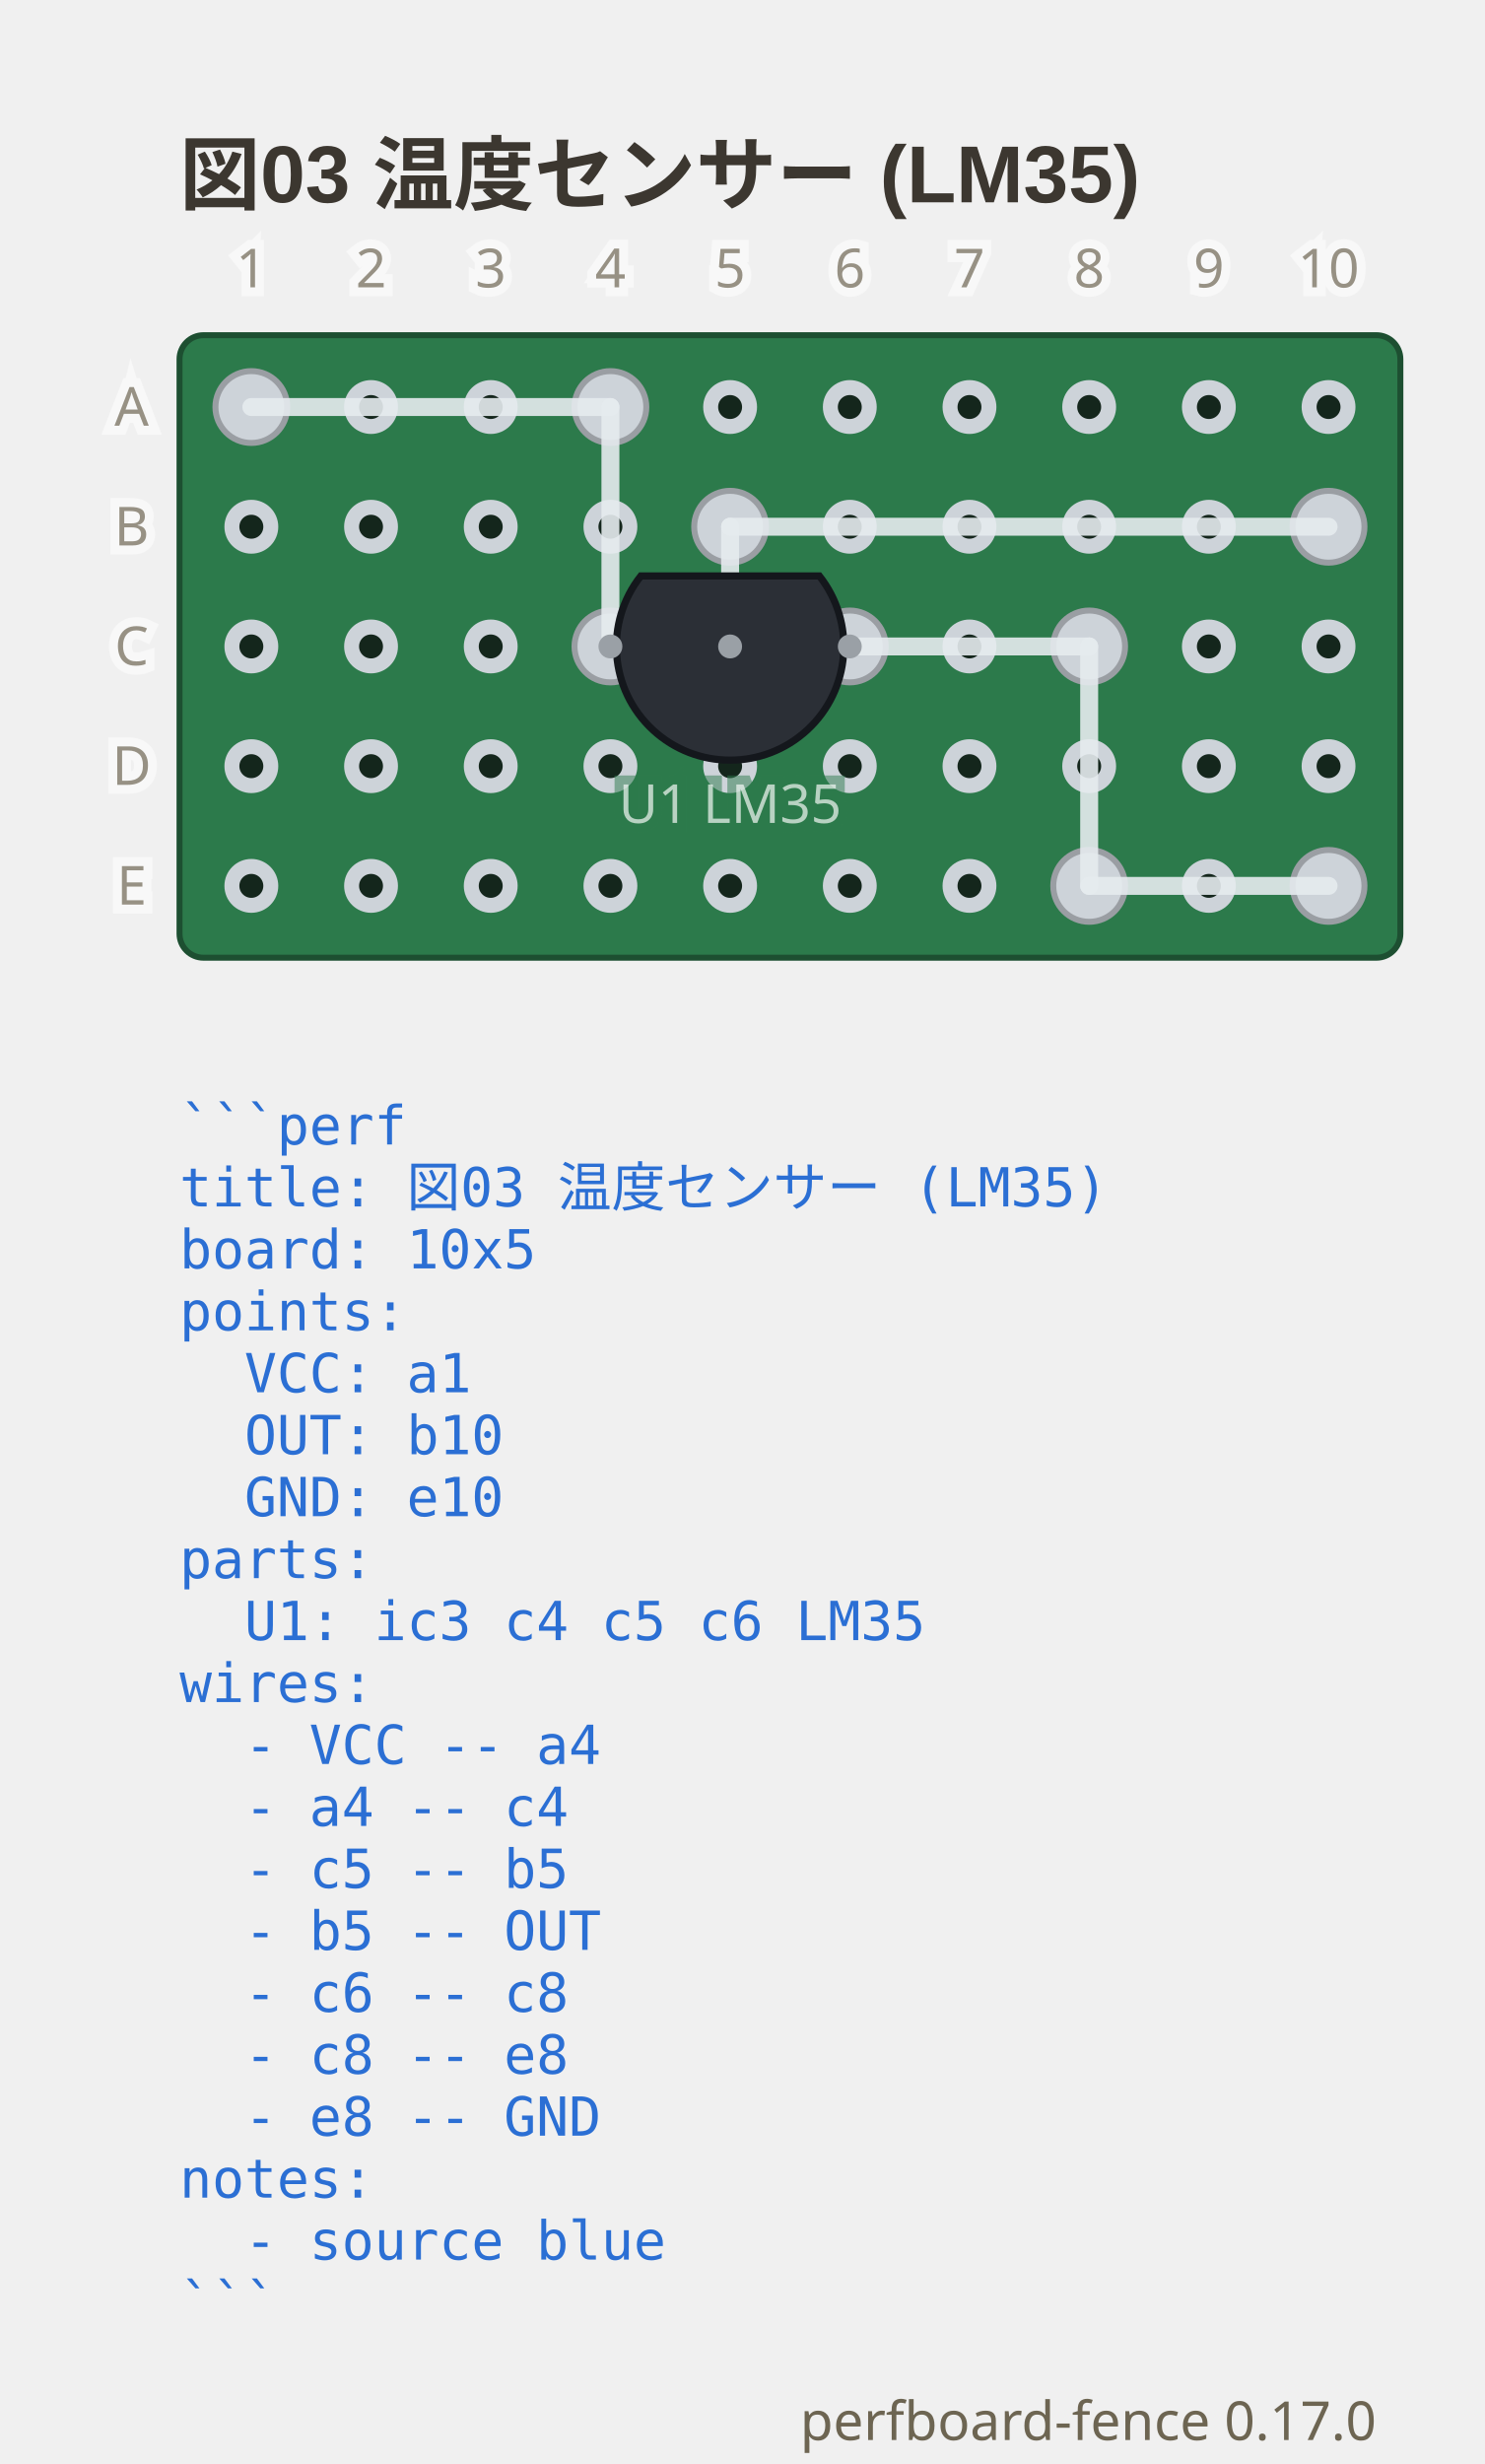
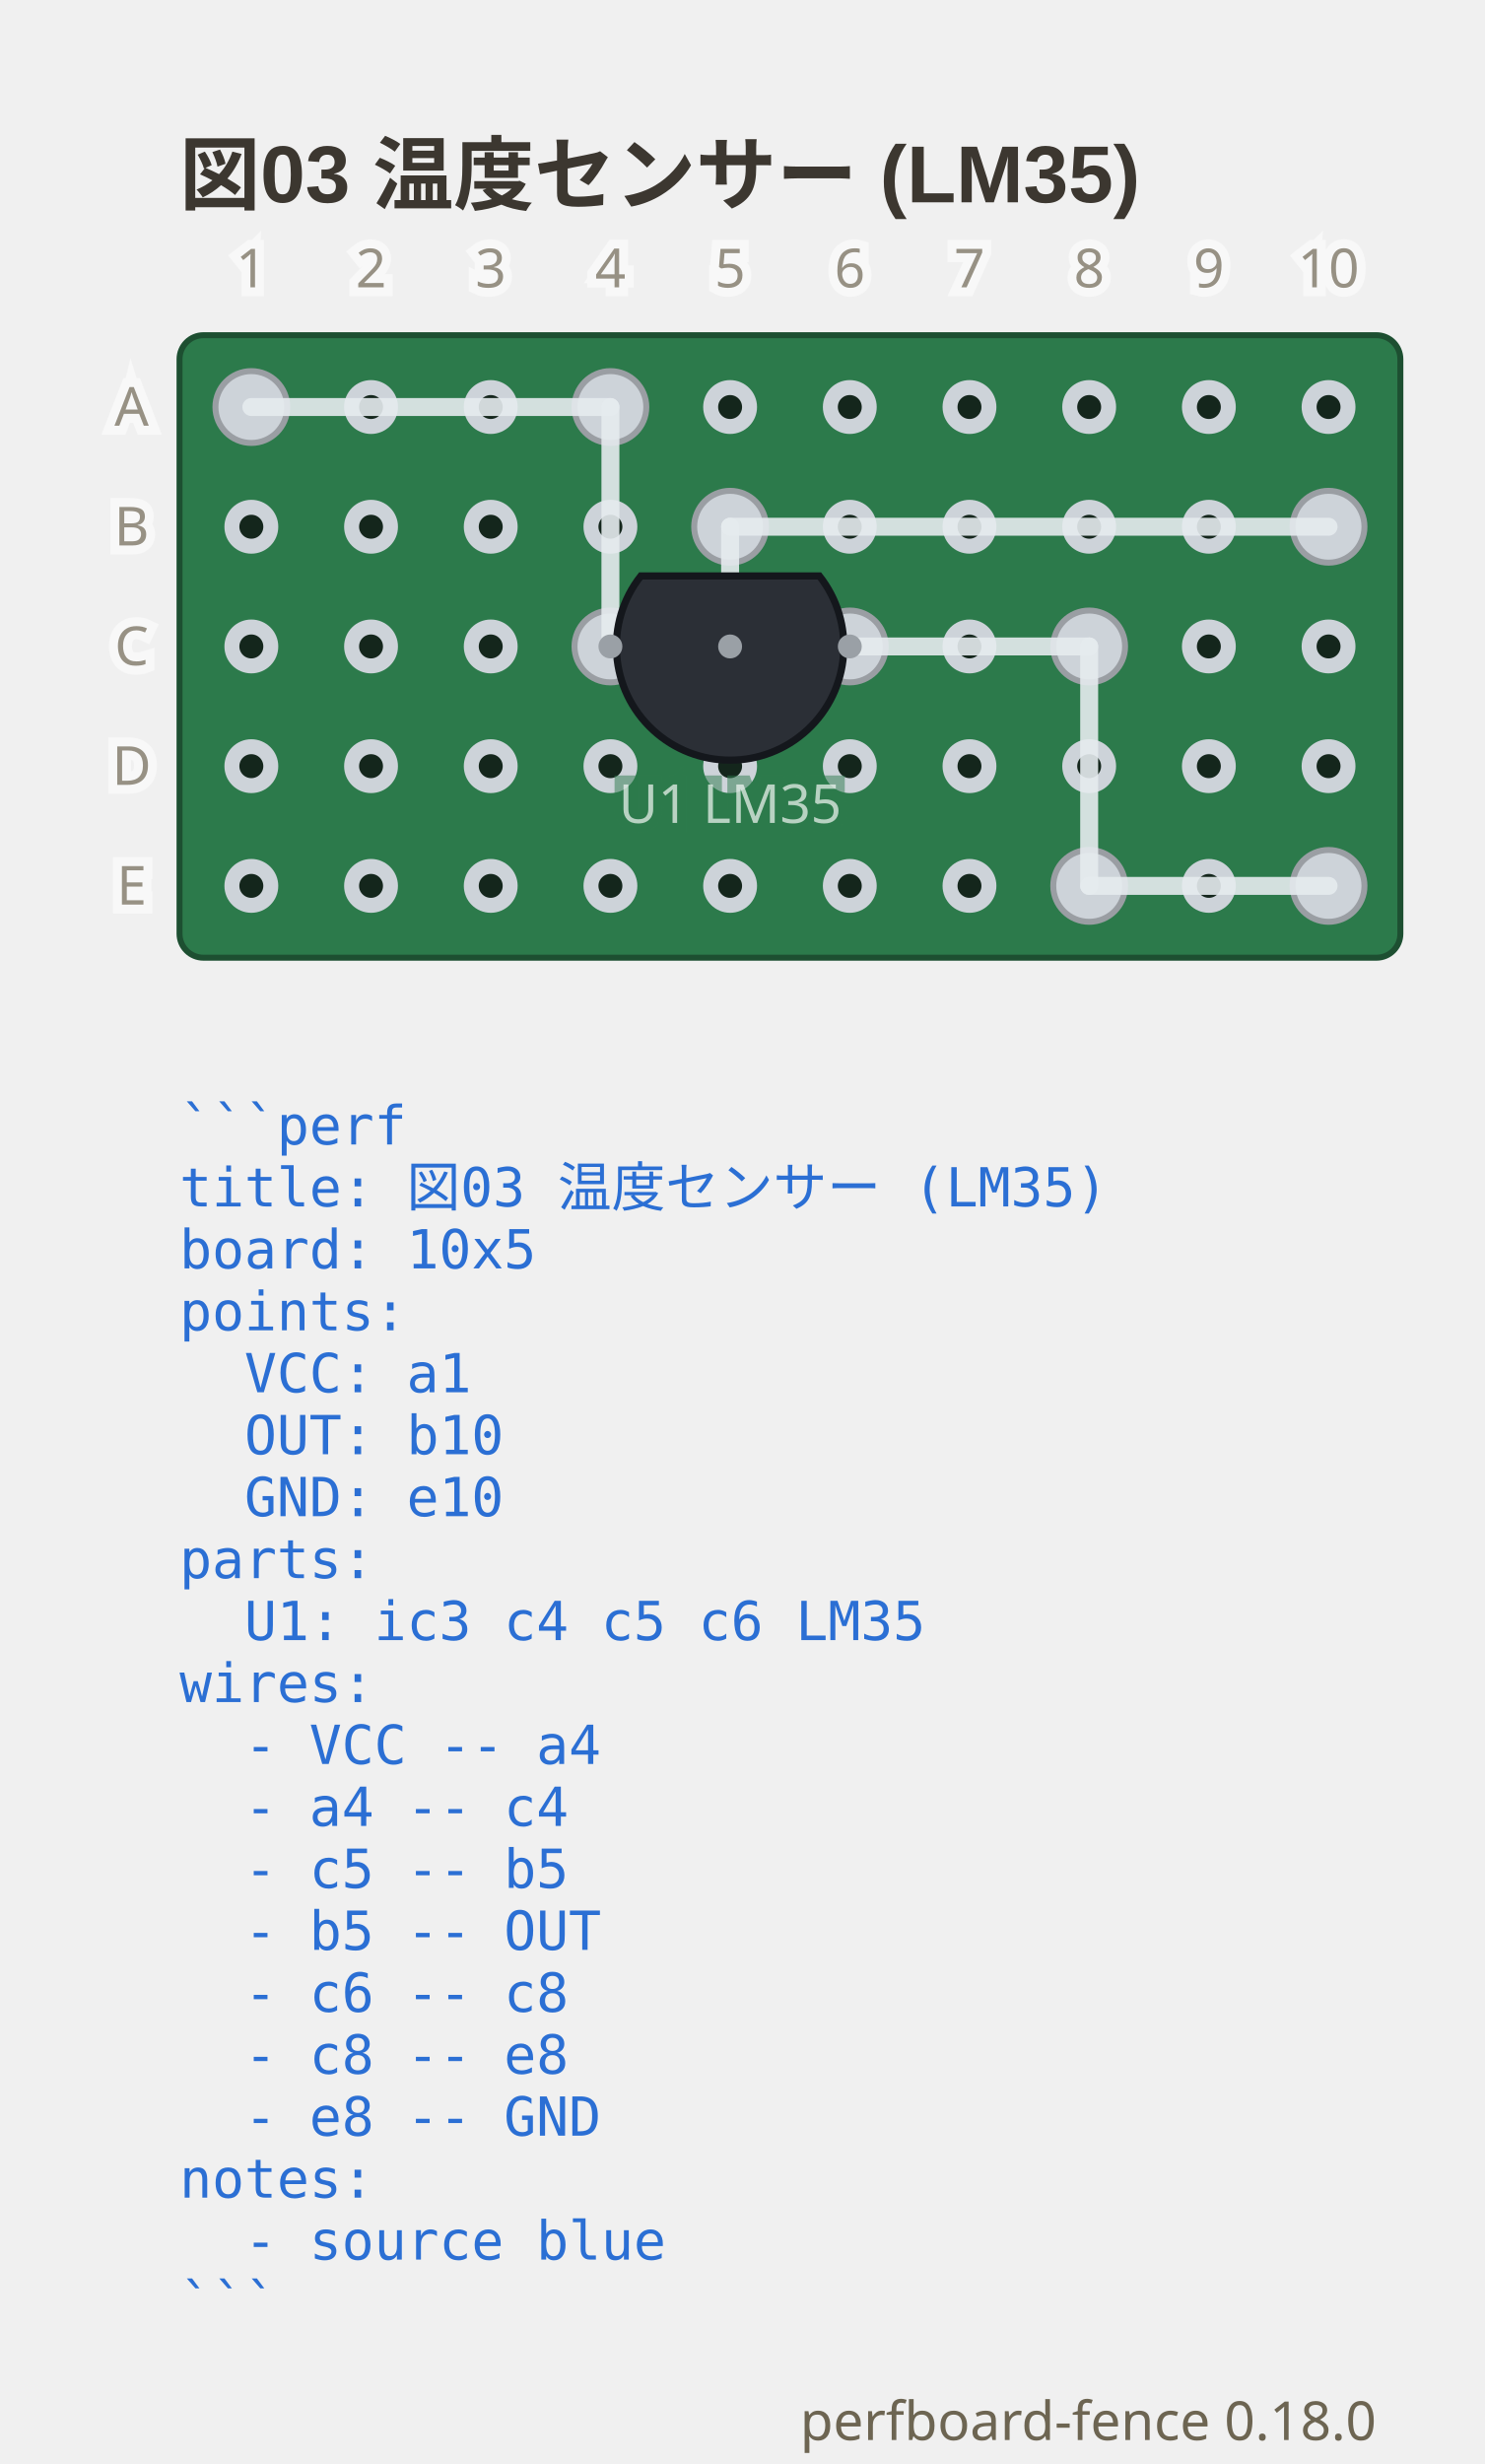
- <svg xmlns="http://www.w3.org/2000/svg" viewBox="0 0 248 411.65" width="248" height="411.65" data-perfboard-fence="0.17.0" role="img">
+ <svg xmlns="http://www.w3.org/2000/svg" viewBox="0 0 248 411.65" width="248" height="411.65" data-perfboard-fence="0.18.0" role="img">
  <text x="30" y="34" text-anchor="start" font-family="'Segoe UI', 'Helvetica Neue', Arial, 'Noto Sans', 'Hiragino Sans', 'Yu Gothic UI', 'Noto Sans CJK JP', sans-serif" fill="#3c3730" font-size="13.5" font-weight="600">図03 温度センサー (LM35)</text>
  <rect x="30" y="56" width="204" height="104" rx="4" fill="#2c7a4b" stroke="#1d4f31" stroke-width="1" />
  <circle cx="42" cy="68" r="3.25" fill="#14261c" stroke="#cdd3d9" stroke-width="2.5" />
  <circle cx="62" cy="68" r="3.25" fill="#14261c" stroke="#cdd3d9" stroke-width="2.5" />
  <circle cx="82" cy="68" r="3.25" fill="#14261c" stroke="#cdd3d9" stroke-width="2.5" />
  <circle cx="102" cy="68" r="3.25" fill="#14261c" stroke="#cdd3d9" stroke-width="2.5" />
  <circle cx="122" cy="68" r="3.25" fill="#14261c" stroke="#cdd3d9" stroke-width="2.5" />
  <circle cx="142" cy="68" r="3.25" fill="#14261c" stroke="#cdd3d9" stroke-width="2.5" />
  <circle cx="162" cy="68" r="3.25" fill="#14261c" stroke="#cdd3d9" stroke-width="2.5" />
  <circle cx="182" cy="68" r="3.25" fill="#14261c" stroke="#cdd3d9" stroke-width="2.5" />
  <circle cx="202" cy="68" r="3.25" fill="#14261c" stroke="#cdd3d9" stroke-width="2.5" />
  <circle cx="222" cy="68" r="3.25" fill="#14261c" stroke="#cdd3d9" stroke-width="2.5" />
  <circle cx="42" cy="88" r="3.25" fill="#14261c" stroke="#cdd3d9" stroke-width="2.5" />
  <circle cx="62" cy="88" r="3.25" fill="#14261c" stroke="#cdd3d9" stroke-width="2.5" />
  <circle cx="82" cy="88" r="3.25" fill="#14261c" stroke="#cdd3d9" stroke-width="2.5" />
  <circle cx="102" cy="88" r="3.25" fill="#14261c" stroke="#cdd3d9" stroke-width="2.5" />
  <circle cx="122" cy="88" r="3.25" fill="#14261c" stroke="#cdd3d9" stroke-width="2.5" />
  <circle cx="142" cy="88" r="3.25" fill="#14261c" stroke="#cdd3d9" stroke-width="2.5" />
  <circle cx="162" cy="88" r="3.25" fill="#14261c" stroke="#cdd3d9" stroke-width="2.5" />
  <circle cx="182" cy="88" r="3.25" fill="#14261c" stroke="#cdd3d9" stroke-width="2.5" />
  <circle cx="202" cy="88" r="3.25" fill="#14261c" stroke="#cdd3d9" stroke-width="2.5" />
  <circle cx="222" cy="88" r="3.25" fill="#14261c" stroke="#cdd3d9" stroke-width="2.5" />
  <circle cx="42" cy="108" r="3.25" fill="#14261c" stroke="#cdd3d9" stroke-width="2.5" />
  <circle cx="62" cy="108" r="3.25" fill="#14261c" stroke="#cdd3d9" stroke-width="2.5" />
  <circle cx="82" cy="108" r="3.25" fill="#14261c" stroke="#cdd3d9" stroke-width="2.5" />
  <circle cx="102" cy="108" r="3.25" fill="#14261c" stroke="#cdd3d9" stroke-width="2.5" />
  <circle cx="122" cy="108" r="3.25" fill="#14261c" stroke="#cdd3d9" stroke-width="2.5" />
  <circle cx="142" cy="108" r="3.25" fill="#14261c" stroke="#cdd3d9" stroke-width="2.5" />
  <circle cx="162" cy="108" r="3.25" fill="#14261c" stroke="#cdd3d9" stroke-width="2.5" />
  <circle cx="182" cy="108" r="3.25" fill="#14261c" stroke="#cdd3d9" stroke-width="2.5" />
  <circle cx="202" cy="108" r="3.25" fill="#14261c" stroke="#cdd3d9" stroke-width="2.5" />
  <circle cx="222" cy="108" r="3.25" fill="#14261c" stroke="#cdd3d9" stroke-width="2.5" />
  <circle cx="42" cy="128" r="3.25" fill="#14261c" stroke="#cdd3d9" stroke-width="2.5" />
  <circle cx="62" cy="128" r="3.25" fill="#14261c" stroke="#cdd3d9" stroke-width="2.5" />
  <circle cx="82" cy="128" r="3.25" fill="#14261c" stroke="#cdd3d9" stroke-width="2.5" />
  <circle cx="102" cy="128" r="3.25" fill="#14261c" stroke="#cdd3d9" stroke-width="2.5" />
  <circle cx="122" cy="128" r="3.25" fill="#14261c" stroke="#cdd3d9" stroke-width="2.5" />
  <circle cx="142" cy="128" r="3.25" fill="#14261c" stroke="#cdd3d9" stroke-width="2.5" />
  <circle cx="162" cy="128" r="3.25" fill="#14261c" stroke="#cdd3d9" stroke-width="2.5" />
  <circle cx="182" cy="128" r="3.25" fill="#14261c" stroke="#cdd3d9" stroke-width="2.5" />
  <circle cx="202" cy="128" r="3.25" fill="#14261c" stroke="#cdd3d9" stroke-width="2.5" />
  <circle cx="222" cy="128" r="3.25" fill="#14261c" stroke="#cdd3d9" stroke-width="2.5" />
  <circle cx="42" cy="148" r="3.25" fill="#14261c" stroke="#cdd3d9" stroke-width="2.5" />
  <circle cx="62" cy="148" r="3.25" fill="#14261c" stroke="#cdd3d9" stroke-width="2.5" />
  <circle cx="82" cy="148" r="3.25" fill="#14261c" stroke="#cdd3d9" stroke-width="2.5" />
  <circle cx="102" cy="148" r="3.25" fill="#14261c" stroke="#cdd3d9" stroke-width="2.5" />
  <circle cx="122" cy="148" r="3.25" fill="#14261c" stroke="#cdd3d9" stroke-width="2.5" />
  <circle cx="142" cy="148" r="3.25" fill="#14261c" stroke="#cdd3d9" stroke-width="2.5" />
  <circle cx="162" cy="148" r="3.25" fill="#14261c" stroke="#cdd3d9" stroke-width="2.5" />
  <circle cx="182" cy="148" r="3.25" fill="#14261c" stroke="#cdd3d9" stroke-width="2.5" />
  <circle cx="202" cy="148" r="3.25" fill="#14261c" stroke="#cdd3d9" stroke-width="2.5" />
  <circle cx="222" cy="148" r="3.25" fill="#14261c" stroke="#cdd3d9" stroke-width="2.5" />
  <circle cx="102" cy="108" r="6" fill="#cdd3d9" stroke="#9a9ea3" stroke-width="1" />
  <circle cx="122" cy="108" r="6" fill="#cdd3d9" stroke="#9a9ea3" stroke-width="1" />
  <circle cx="142" cy="108" r="6" fill="#cdd3d9" stroke="#9a9ea3" stroke-width="1" />
  <circle cx="42" cy="68" r="6" fill="#cdd3d9" stroke="#9a9ea3" stroke-width="1" />
  <circle cx="102" cy="68" r="6" fill="#cdd3d9" stroke="#9a9ea3" stroke-width="1" />
  <circle cx="122" cy="88" r="6" fill="#cdd3d9" stroke="#9a9ea3" stroke-width="1" />
  <circle cx="222" cy="88" r="6" fill="#cdd3d9" stroke="#9a9ea3" stroke-width="1" />
  <circle cx="182" cy="108" r="6" fill="#cdd3d9" stroke="#9a9ea3" stroke-width="1" />
  <circle cx="182" cy="148" r="6" fill="#cdd3d9" stroke="#9a9ea3" stroke-width="1" />
  <circle cx="222" cy="148" r="6" fill="#cdd3d9" stroke="#9a9ea3" stroke-width="1" />
  <line x1="42" y1="68" x2="102" y2="68" stroke="#e6ebef" stroke-width="3" stroke-linecap="round" stroke-opacity="0.9" />
  <line x1="102" y1="68" x2="102" y2="108" stroke="#e6ebef" stroke-width="3" stroke-linecap="round" stroke-opacity="0.9" />
  <line x1="122" y1="108" x2="122" y2="88" stroke="#e6ebef" stroke-width="3" stroke-linecap="round" stroke-opacity="0.9" />
  <line x1="122" y1="88" x2="222" y2="88" stroke="#e6ebef" stroke-width="3" stroke-linecap="round" stroke-opacity="0.9" />
  <line x1="142" y1="108" x2="182" y2="108" stroke="#e6ebef" stroke-width="3" stroke-linecap="round" stroke-opacity="0.9" />
  <line x1="182" y1="108" x2="182" y2="148" stroke="#e6ebef" stroke-width="3" stroke-linecap="round" stroke-opacity="0.9" />
  <line x1="182" y1="148" x2="222" y2="148" stroke="#e6ebef" stroke-width="3" stroke-linecap="round" stroke-opacity="0.9" />
  <path d="M 107.09 96.22 A 19 19 0 1 0 136.91 96.22 Z" fill="#2b2f36" stroke="#14171c" stroke-width="1.2" />
  <circle cx="102" cy="108" r="2" fill="#9aa0a6" />
  <circle cx="122" cy="108" r="2" fill="#9aa0a6" />
  <circle cx="142" cy="108" r="2" fill="#9aa0a6" />
  <text x="122" y="137.48" text-anchor="middle" font-family="ui-sans-serif, system-ui, sans-serif" stroke="#2c7a4b" stroke-width="3" fill="#2c7a4b" font-size="9" opacity="0.5" aria-hidden="true">U1 LM35</text>
  <text x="122" y="137.48" text-anchor="middle" font-family="ui-sans-serif, system-ui, sans-serif" fill="#f4f8f5" font-size="9" opacity="0.7">U1 LM35</text>
  <text x="22" y="68" text-anchor="middle" font-family="ui-sans-serif, system-ui, sans-serif" stroke="#ffffff" stroke-width="3" fill="#ffffff" font-size="9" dominant-baseline="middle" opacity="0.5" aria-hidden="true">A</text>
  <text x="22" y="68" text-anchor="middle" font-family="ui-sans-serif, system-ui, sans-serif" fill="#6d6552" font-size="9" dominant-baseline="middle" opacity="0.7">A</text>
  <text x="22" y="88" text-anchor="middle" font-family="ui-sans-serif, system-ui, sans-serif" stroke="#ffffff" stroke-width="3" fill="#ffffff" font-size="9" dominant-baseline="middle" opacity="0.5" aria-hidden="true">B</text>
  <text x="22" y="88" text-anchor="middle" font-family="ui-sans-serif, system-ui, sans-serif" fill="#6d6552" font-size="9" dominant-baseline="middle" opacity="0.7">B</text>
  <text x="22" y="108" text-anchor="middle" font-family="ui-sans-serif, system-ui, sans-serif" stroke="#ffffff" stroke-width="3" fill="#ffffff" font-size="9" dominant-baseline="middle" opacity="0.5" aria-hidden="true">C</text>
  <text x="22" y="108" text-anchor="middle" font-family="ui-sans-serif, system-ui, sans-serif" fill="#6d6552" font-size="9" dominant-baseline="middle" opacity="0.7">C</text>
  <text x="22" y="128" text-anchor="middle" font-family="ui-sans-serif, system-ui, sans-serif" stroke="#ffffff" stroke-width="3" fill="#ffffff" font-size="9" dominant-baseline="middle" opacity="0.5" aria-hidden="true">D</text>
  <text x="22" y="128" text-anchor="middle" font-family="ui-sans-serif, system-ui, sans-serif" fill="#6d6552" font-size="9" dominant-baseline="middle" opacity="0.7">D</text>
  <text x="22" y="148" text-anchor="middle" font-family="ui-sans-serif, system-ui, sans-serif" stroke="#ffffff" stroke-width="3" fill="#ffffff" font-size="9" dominant-baseline="middle" opacity="0.5" aria-hidden="true">E</text>
  <text x="22" y="148" text-anchor="middle" font-family="ui-sans-serif, system-ui, sans-serif" fill="#6d6552" font-size="9" dominant-baseline="middle" opacity="0.7">E</text>
  <text x="42" y="48" text-anchor="middle" font-family="ui-sans-serif, system-ui, sans-serif" stroke="#ffffff" stroke-width="3" fill="#ffffff" font-size="9" opacity="0.5" aria-hidden="true">1</text>
  <text x="42" y="48" text-anchor="middle" font-family="ui-sans-serif, system-ui, sans-serif" fill="#6d6552" font-size="9" opacity="0.7">1</text>
  <text x="62" y="48" text-anchor="middle" font-family="ui-sans-serif, system-ui, sans-serif" stroke="#ffffff" stroke-width="3" fill="#ffffff" font-size="9" opacity="0.5" aria-hidden="true">2</text>
  <text x="62" y="48" text-anchor="middle" font-family="ui-sans-serif, system-ui, sans-serif" fill="#6d6552" font-size="9" opacity="0.7">2</text>
  <text x="82" y="48" text-anchor="middle" font-family="ui-sans-serif, system-ui, sans-serif" stroke="#ffffff" stroke-width="3" fill="#ffffff" font-size="9" opacity="0.5" aria-hidden="true">3</text>
  <text x="82" y="48" text-anchor="middle" font-family="ui-sans-serif, system-ui, sans-serif" fill="#6d6552" font-size="9" opacity="0.7">3</text>
  <text x="102" y="48" text-anchor="middle" font-family="ui-sans-serif, system-ui, sans-serif" stroke="#ffffff" stroke-width="3" fill="#ffffff" font-size="9" opacity="0.5" aria-hidden="true">4</text>
  <text x="102" y="48" text-anchor="middle" font-family="ui-sans-serif, system-ui, sans-serif" fill="#6d6552" font-size="9" opacity="0.7">4</text>
  <text x="122" y="48" text-anchor="middle" font-family="ui-sans-serif, system-ui, sans-serif" stroke="#ffffff" stroke-width="3" fill="#ffffff" font-size="9" opacity="0.5" aria-hidden="true">5</text>
  <text x="122" y="48" text-anchor="middle" font-family="ui-sans-serif, system-ui, sans-serif" fill="#6d6552" font-size="9" opacity="0.7">5</text>
  <text x="142" y="48" text-anchor="middle" font-family="ui-sans-serif, system-ui, sans-serif" stroke="#ffffff" stroke-width="3" fill="#ffffff" font-size="9" opacity="0.5" aria-hidden="true">6</text>
  <text x="142" y="48" text-anchor="middle" font-family="ui-sans-serif, system-ui, sans-serif" fill="#6d6552" font-size="9" opacity="0.7">6</text>
  <text x="162" y="48" text-anchor="middle" font-family="ui-sans-serif, system-ui, sans-serif" stroke="#ffffff" stroke-width="3" fill="#ffffff" font-size="9" opacity="0.5" aria-hidden="true">7</text>
  <text x="162" y="48" text-anchor="middle" font-family="ui-sans-serif, system-ui, sans-serif" fill="#6d6552" font-size="9" opacity="0.7">7</text>
  <text x="182" y="48" text-anchor="middle" font-family="ui-sans-serif, system-ui, sans-serif" stroke="#ffffff" stroke-width="3" fill="#ffffff" font-size="9" opacity="0.5" aria-hidden="true">8</text>
  <text x="182" y="48" text-anchor="middle" font-family="ui-sans-serif, system-ui, sans-serif" fill="#6d6552" font-size="9" opacity="0.7">8</text>
  <text x="202" y="48" text-anchor="middle" font-family="ui-sans-serif, system-ui, sans-serif" stroke="#ffffff" stroke-width="3" fill="#ffffff" font-size="9" opacity="0.5" aria-hidden="true">9</text>
  <text x="202" y="48" text-anchor="middle" font-family="ui-sans-serif, system-ui, sans-serif" fill="#6d6552" font-size="9" opacity="0.7">9</text>
  <text x="222" y="48" text-anchor="middle" font-family="ui-sans-serif, system-ui, sans-serif" stroke="#ffffff" stroke-width="3" fill="#ffffff" font-size="9" opacity="0.5" aria-hidden="true">10</text>
  <text x="222" y="48" text-anchor="middle" font-family="ui-sans-serif, system-ui, sans-serif" fill="#6d6552" font-size="9" opacity="0.7">10</text>
  <text x="30" y="191.2" text-anchor="start" font-family="ui-monospace, 'DejaVu Sans Mono', 'Noto Sans Mono CJK JP', monospace" fill="#2b6fd4" font-size="9" xml:space="preserve">```perf</text>
  <text x="30" y="201.55" text-anchor="start" font-family="ui-monospace, 'DejaVu Sans Mono', 'Noto Sans Mono CJK JP', monospace" fill="#2b6fd4" font-size="9" xml:space="preserve">title: 図03 温度センサー (LM35)</text>
  <text x="30" y="211.9" text-anchor="start" font-family="ui-monospace, 'DejaVu Sans Mono', 'Noto Sans Mono CJK JP', monospace" fill="#2b6fd4" font-size="9" xml:space="preserve">board: 10x5</text>
  <text x="30" y="222.25" text-anchor="start" font-family="ui-monospace, 'DejaVu Sans Mono', 'Noto Sans Mono CJK JP', monospace" fill="#2b6fd4" font-size="9" xml:space="preserve">points:</text>
  <text x="30" y="232.6" text-anchor="start" font-family="ui-monospace, 'DejaVu Sans Mono', 'Noto Sans Mono CJK JP', monospace" fill="#2b6fd4" font-size="9" xml:space="preserve">  VCC: a1</text>
  <text x="30" y="242.95" text-anchor="start" font-family="ui-monospace, 'DejaVu Sans Mono', 'Noto Sans Mono CJK JP', monospace" fill="#2b6fd4" font-size="9" xml:space="preserve">  OUT: b10</text>
  <text x="30" y="253.3" text-anchor="start" font-family="ui-monospace, 'DejaVu Sans Mono', 'Noto Sans Mono CJK JP', monospace" fill="#2b6fd4" font-size="9" xml:space="preserve">  GND: e10</text>
  <text x="30" y="263.65" text-anchor="start" font-family="ui-monospace, 'DejaVu Sans Mono', 'Noto Sans Mono CJK JP', monospace" fill="#2b6fd4" font-size="9" xml:space="preserve">parts:</text>
  <text x="30" y="274" text-anchor="start" font-family="ui-monospace, 'DejaVu Sans Mono', 'Noto Sans Mono CJK JP', monospace" fill="#2b6fd4" font-size="9" xml:space="preserve">  U1: ic3 c4 c5 c6 LM35</text>
  <text x="30" y="284.35" text-anchor="start" font-family="ui-monospace, 'DejaVu Sans Mono', 'Noto Sans Mono CJK JP', monospace" fill="#2b6fd4" font-size="9" xml:space="preserve">wires:</text>
  <text x="30" y="294.7" text-anchor="start" font-family="ui-monospace, 'DejaVu Sans Mono', 'Noto Sans Mono CJK JP', monospace" fill="#2b6fd4" font-size="9" xml:space="preserve">  - VCC -- a4</text>
  <text x="30" y="305.05" text-anchor="start" font-family="ui-monospace, 'DejaVu Sans Mono', 'Noto Sans Mono CJK JP', monospace" fill="#2b6fd4" font-size="9" xml:space="preserve">  - a4 -- c4</text>
  <text x="30" y="315.4" text-anchor="start" font-family="ui-monospace, 'DejaVu Sans Mono', 'Noto Sans Mono CJK JP', monospace" fill="#2b6fd4" font-size="9" xml:space="preserve">  - c5 -- b5</text>
  <text x="30" y="325.75" text-anchor="start" font-family="ui-monospace, 'DejaVu Sans Mono', 'Noto Sans Mono CJK JP', monospace" fill="#2b6fd4" font-size="9" xml:space="preserve">  - b5 -- OUT</text>
  <text x="30" y="336.1" text-anchor="start" font-family="ui-monospace, 'DejaVu Sans Mono', 'Noto Sans Mono CJK JP', monospace" fill="#2b6fd4" font-size="9" xml:space="preserve">  - c6 -- c8</text>
  <text x="30" y="346.45" text-anchor="start" font-family="ui-monospace, 'DejaVu Sans Mono', 'Noto Sans Mono CJK JP', monospace" fill="#2b6fd4" font-size="9" xml:space="preserve">  - c8 -- e8</text>
  <text x="30" y="356.8" text-anchor="start" font-family="ui-monospace, 'DejaVu Sans Mono', 'Noto Sans Mono CJK JP', monospace" fill="#2b6fd4" font-size="9" xml:space="preserve">  - e8 -- GND</text>
  <text x="30" y="367.15" text-anchor="start" font-family="ui-monospace, 'DejaVu Sans Mono', 'Noto Sans Mono CJK JP', monospace" fill="#2b6fd4" font-size="9" xml:space="preserve">notes:</text>
  <text x="30" y="377.5" text-anchor="start" font-family="ui-monospace, 'DejaVu Sans Mono', 'Noto Sans Mono CJK JP', monospace" fill="#2b6fd4" font-size="9" xml:space="preserve">  - source blue</text>
  <text x="30" y="387.85" text-anchor="start" font-family="ui-monospace, 'DejaVu Sans Mono', 'Noto Sans Mono CJK JP', monospace" fill="#2b6fd4" font-size="9" xml:space="preserve">```</text>
-   <text x="230" y="407.65" text-anchor="end" font-family="ui-sans-serif, system-ui, sans-serif" fill="#6d6552" font-size="9">perfboard-fence 0.17.0</text>
+   <text x="230" y="407.65" text-anchor="end" font-family="ui-sans-serif, system-ui, sans-serif" fill="#6d6552" font-size="9">perfboard-fence 0.18.0</text>
</svg>
